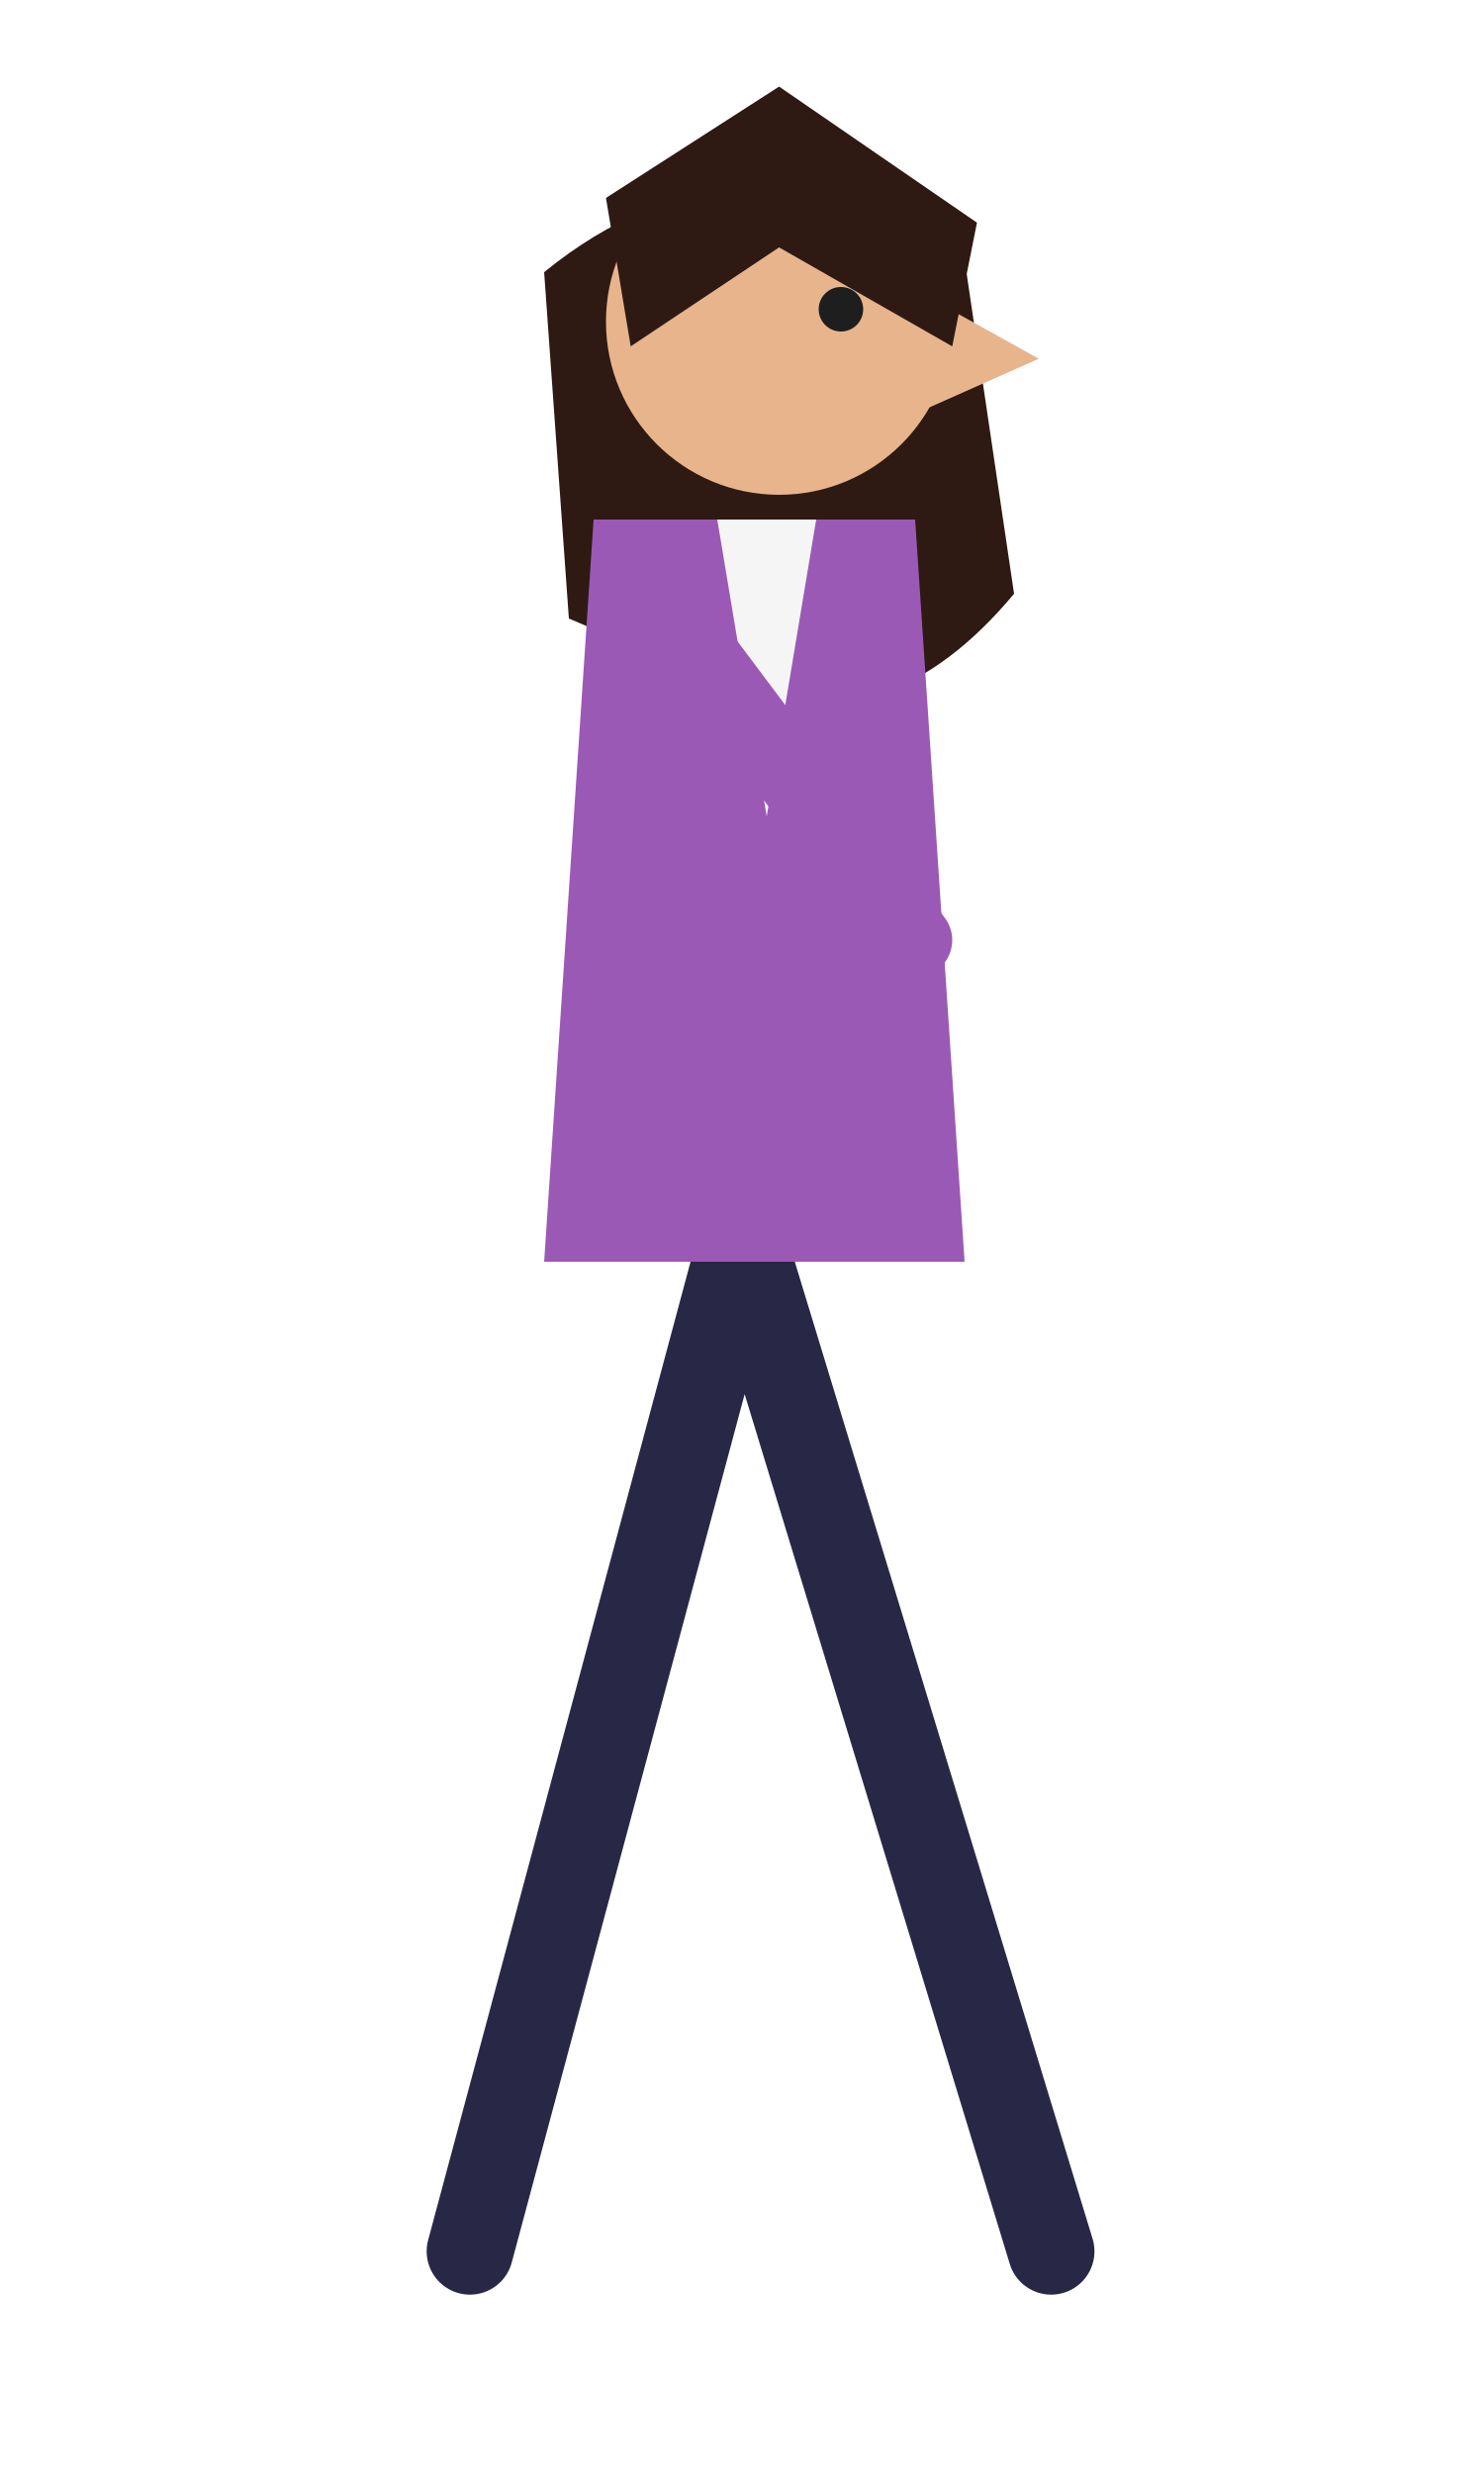
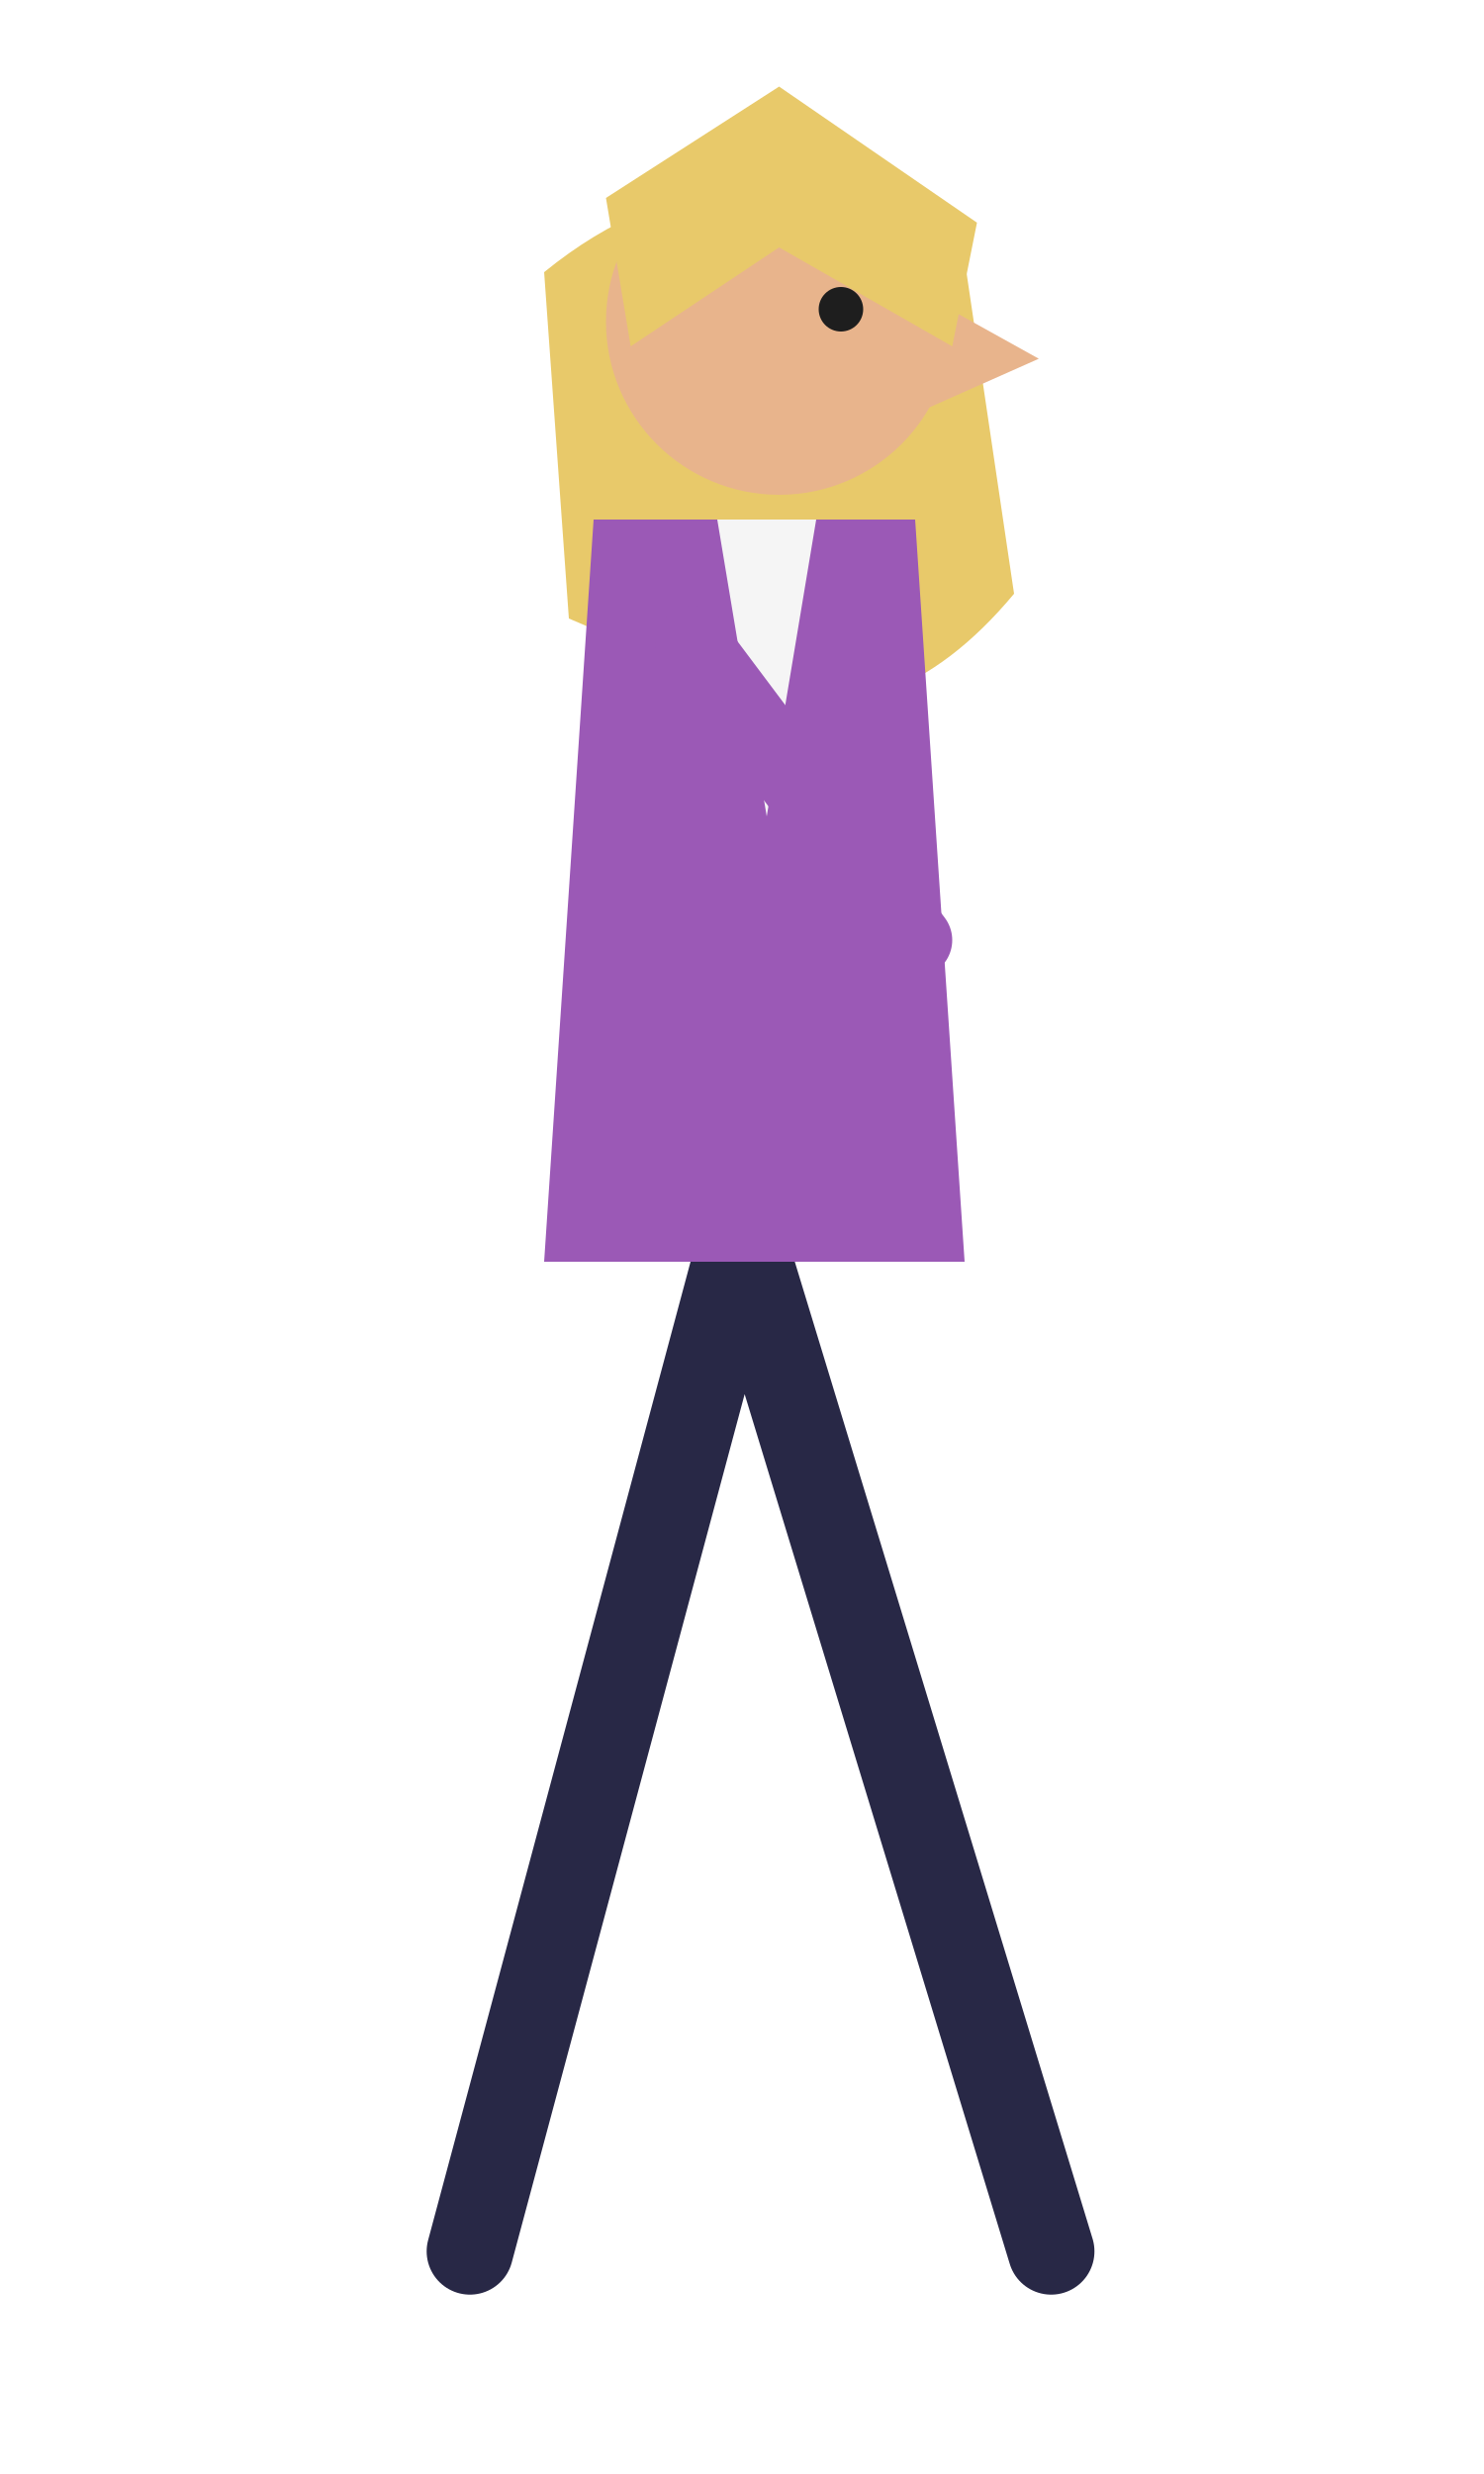
<svg xmlns="http://www.w3.org/2000/svg" viewBox="0 0 120 200" width="120" height="200">
-   <path d="M44 22 Q60 9 78 21 L82 48 Q72 60 60 56 L46 50 Z" fill="#2e1a12" />
+   <path d="M44 22 Q60 9 78 21 L82 48 Q72 60 60 56 L46 50 Z" fill="#e8c96a" />
  <g stroke="#282846" stroke-width="7" stroke-linecap="round" fill="none">
    <path d="M60 100 L85 182 M60 100 L38 182" />
  </g>
  <path d="M48 42 L74 42 L78 102 L44 102 Z" fill="#9b59b6" />
  <path d="M58 42 L66 42 L62 66 Z" fill="#f5f5f5" />
  <g stroke="#9b59b6" stroke-width="6" stroke-linecap="round" fill="none">
    <path d="M56 52 L74 76" />
  </g>
  <circle cx="63" cy="26" r="14" fill="#e8b48c" />
  <path d="M75 24 L84 29 L75 33 Z" fill="#e8b48c" />
-   <path d="M49 16 L63 7 L79 18 L77 28 L63 20 L51 28 Z" fill="#2e1a12" />
+   <path d="M49 16 L63 7 L79 18 L77 28 L63 20 L51 28 Z" fill="#e8c96a" />
  <circle cx="68" cy="25" r="1.8" fill="#1e1e1e" />
</svg>
